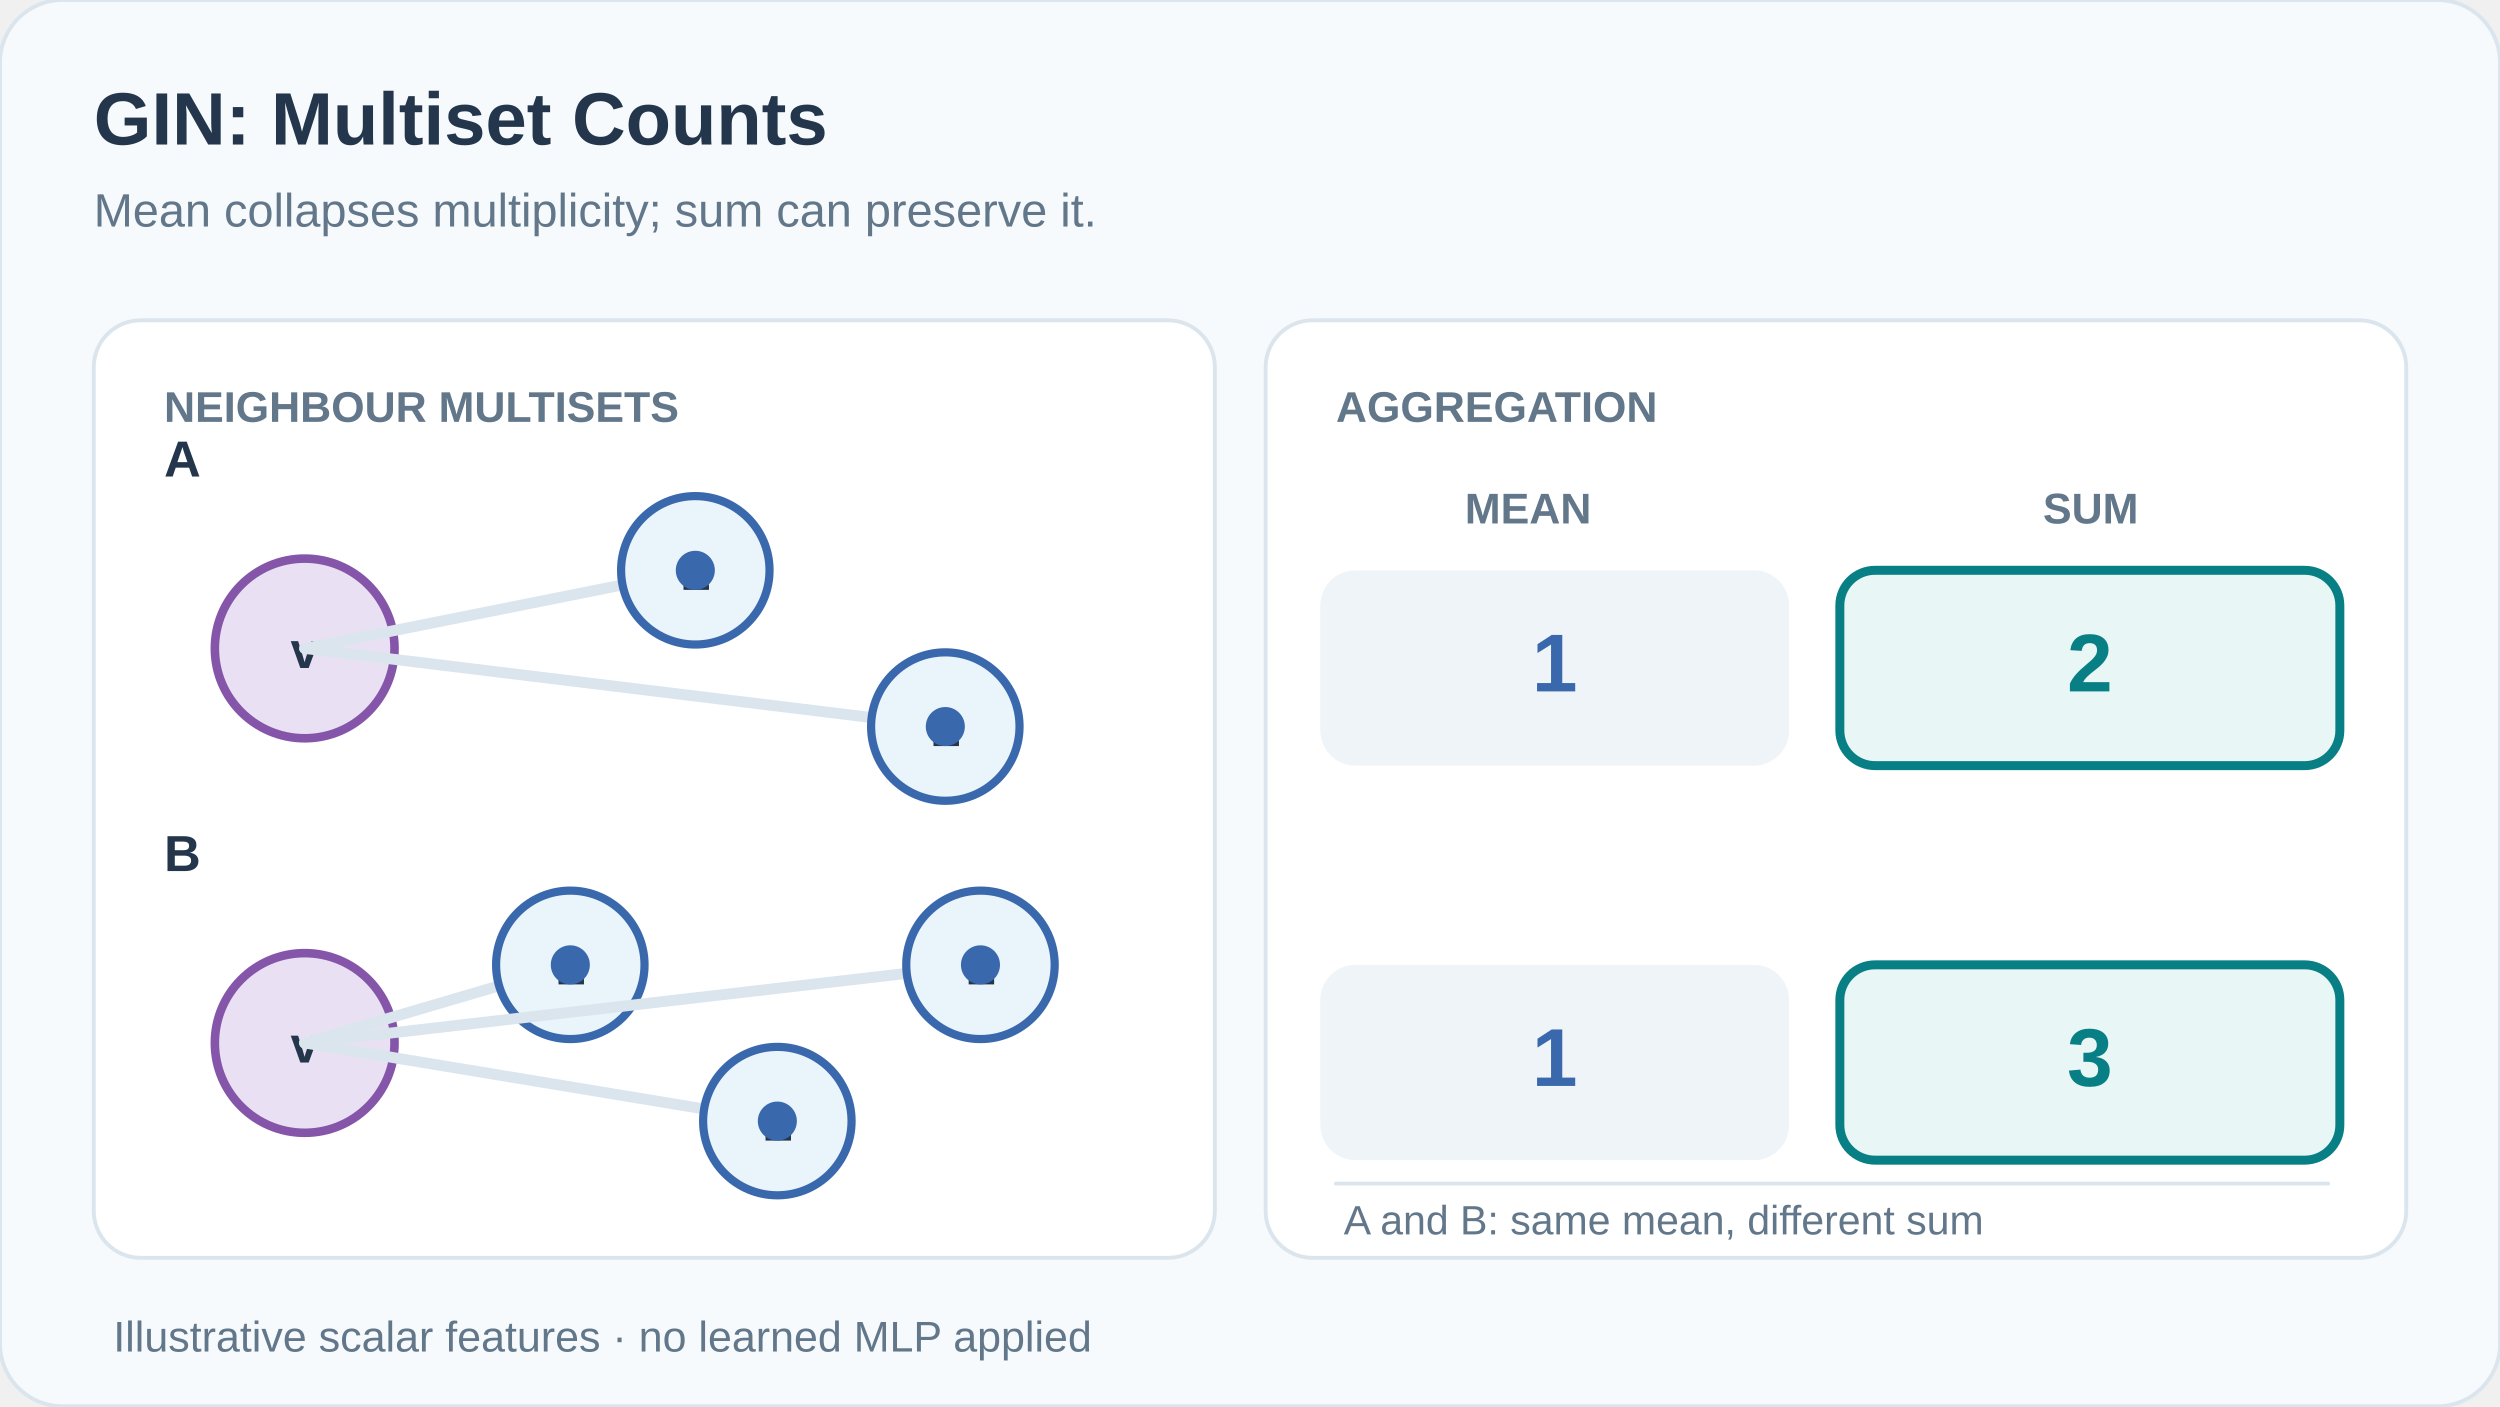
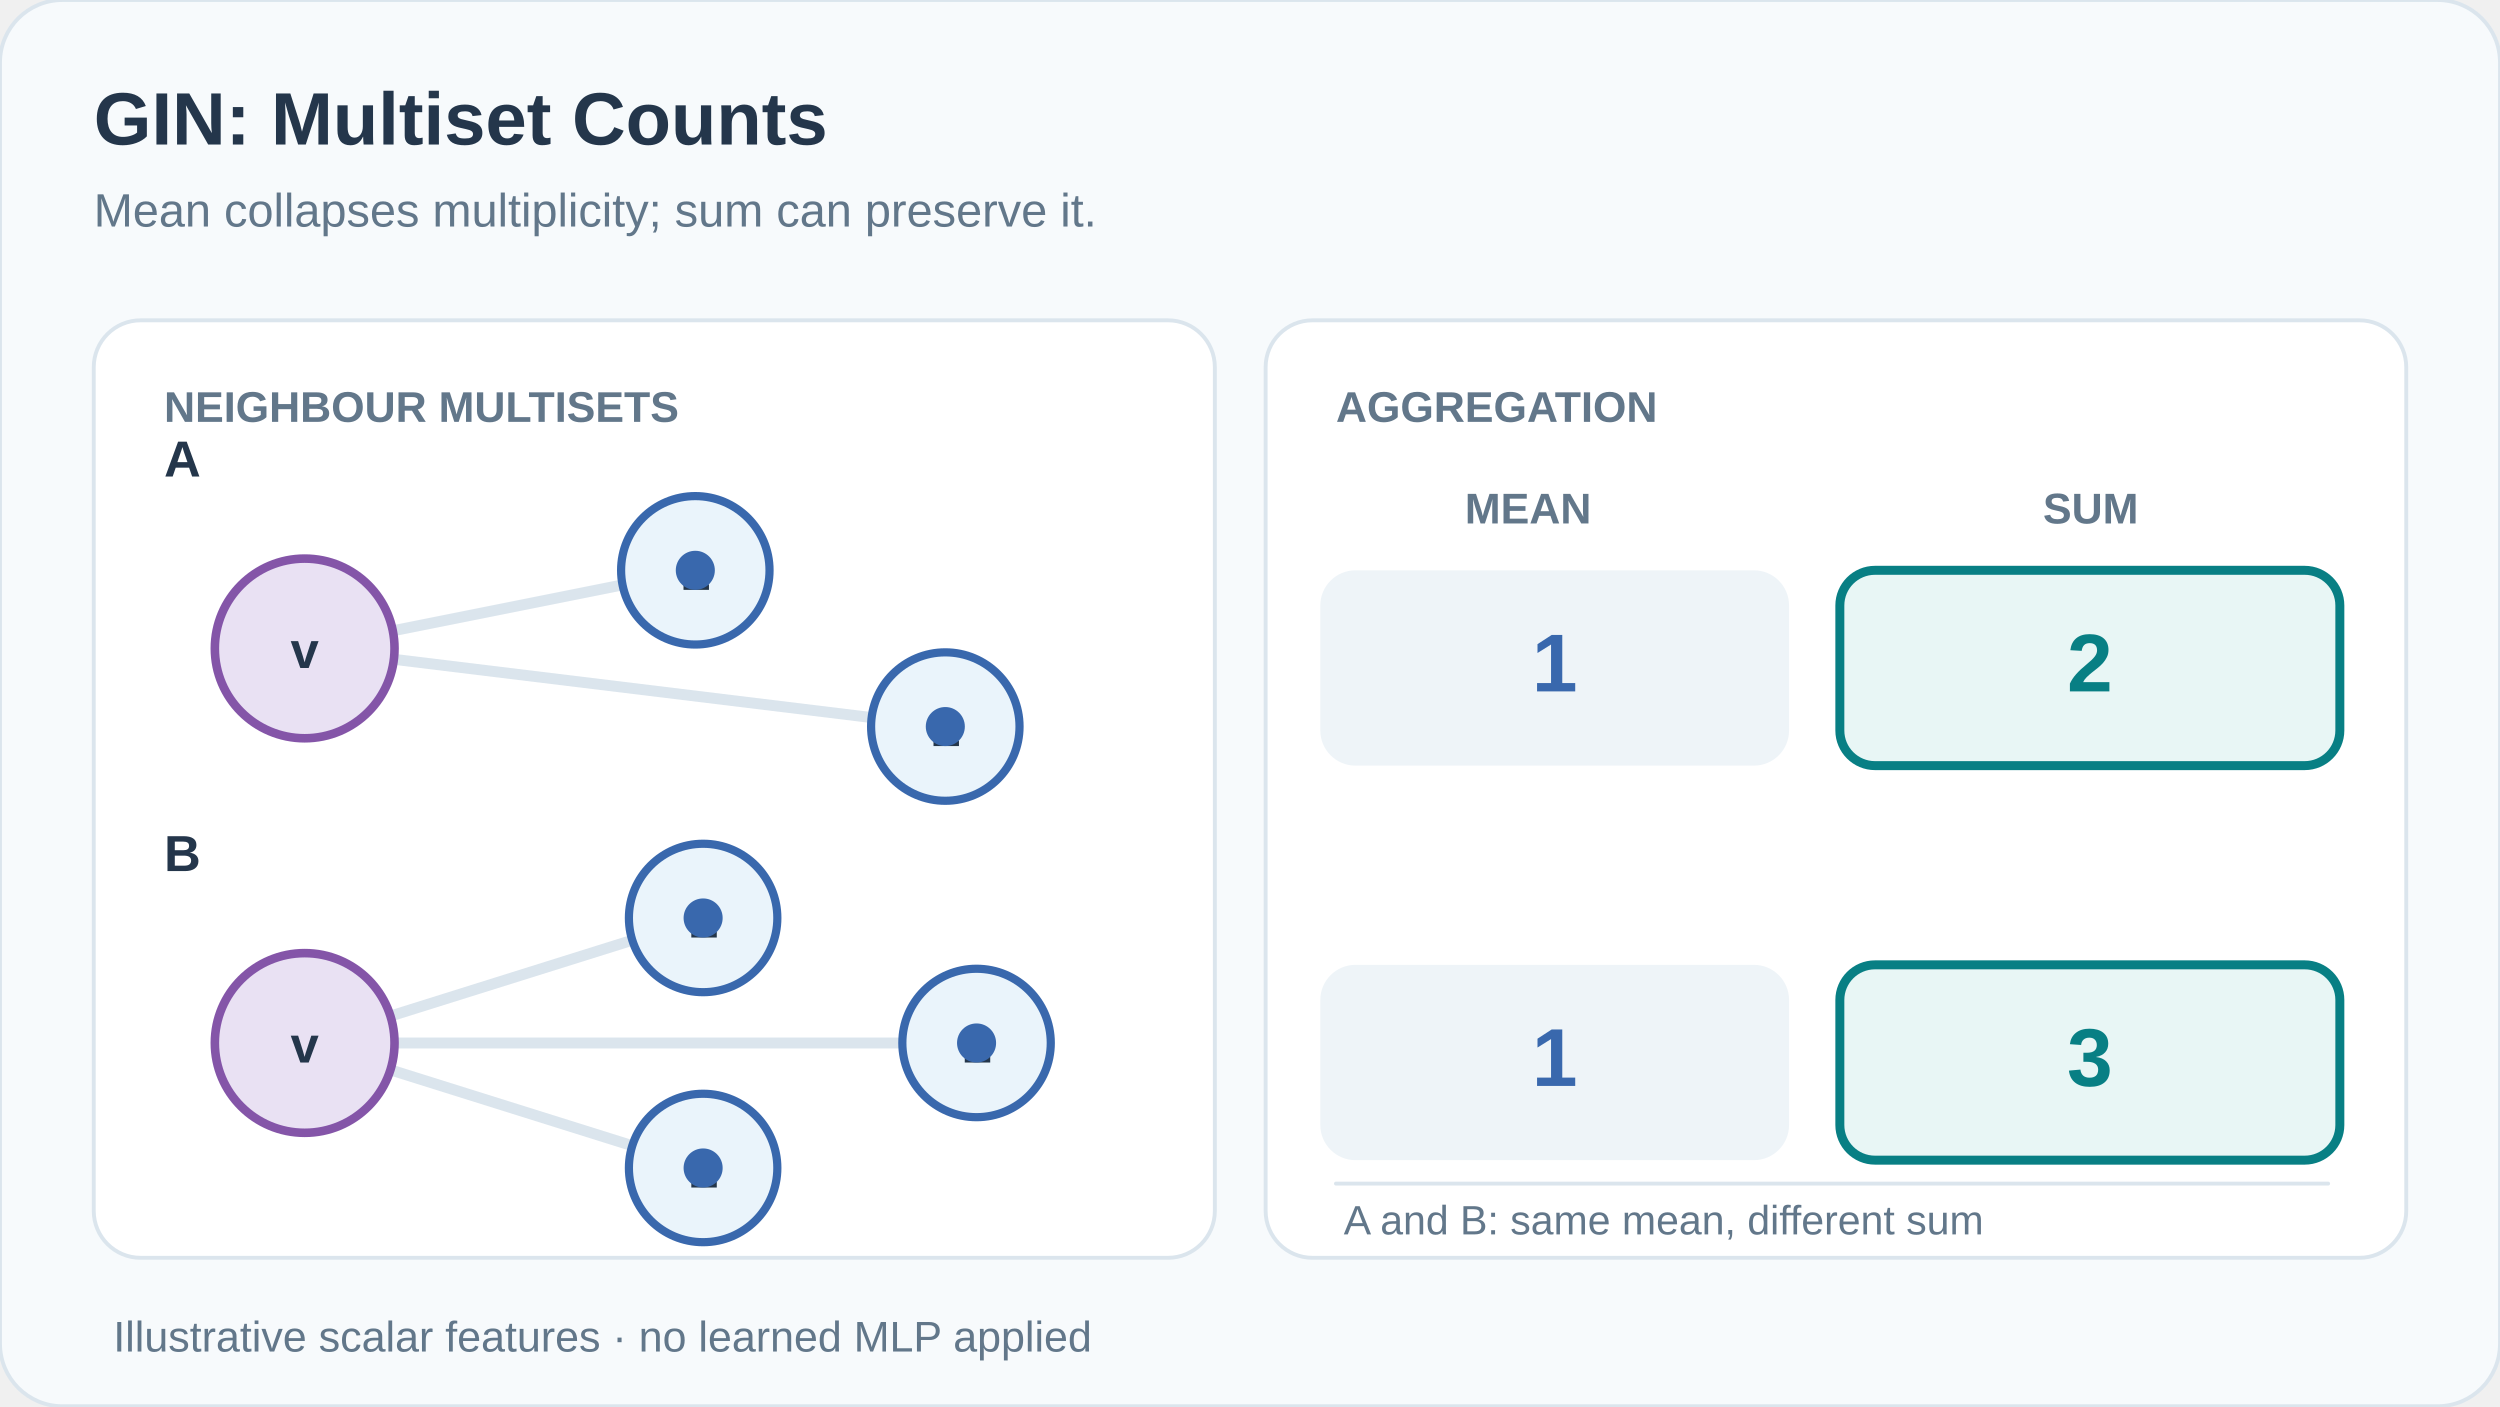
<svg xmlns="http://www.w3.org/2000/svg" width="640" height="360" viewBox="0 0 640 360" role="img" aria-labelledby="title desc">
  <rect x="0" y="0" width="640" height="360" rx="16" fill="#f7fafc" stroke="#dbe5ed" stroke-width="1" />
  <text x="24" y="37" font-family="Arial,Helvetica,sans-serif" font-size="19" font-weight="700" fill="#24364b" text-anchor="start">GIN: Multiset Counts</text>
  <text x="24" y="58" font-family="Arial,Helvetica,sans-serif" font-size="12" font-weight="500" fill="#62778a" text-anchor="start">Mean collapses multiplicity; sum can preserve it.</text>
  <rect x="24" y="82" width="287" height="240" rx="12" fill="#ffffff" stroke="#dbe5ed" stroke-width="1" />
  <rect x="324" y="82" width="292" height="240" rx="12" fill="#ffffff" stroke="#dbe5ed" stroke-width="1" />
  <text x="42" y="108" font-family="Arial,Helvetica,sans-serif" font-size="11" font-weight="700" fill="#62778a" text-anchor="start">NEIGHBOUR MULTISETS</text>
  <text x="342" y="108" font-family="Arial,Helvetica,sans-serif" font-size="11" font-weight="700" fill="#62778a" text-anchor="start">AGGREGATION</text>
  <text x="375" y="134" font-family="Arial,Helvetica,sans-serif" font-size="11" font-weight="700" fill="#62778a" text-anchor="start">MEAN</text>
  <text x="523" y="134" font-family="Arial,Helvetica,sans-serif" font-size="11" font-weight="700" fill="#62778a" text-anchor="start">SUM</text>
  <text x="42" y="122" font-family="Arial,Helvetica,sans-serif" font-size="13" font-weight="700" fill="#24364b" text-anchor="start">A</text>
+   <line x1="78" y1="267" x2="250" y2="267" stroke="#dbe5ed" stroke-width="2.8" stroke-linecap="round" />
+   <line x1="78" y1="267" x2="180" y2="299" stroke="#dbe5ed" stroke-width="2.8" stroke-linecap="round" />
+   <line x1="78" y1="267" x2="180" y2="235" stroke="#dbe5ed" stroke-width="2.8" stroke-linecap="round" />
+   <line x1="78" y1="166" x2="242.0" y2="186" stroke="#dbe5ed" stroke-width="2.8" stroke-linecap="round" />
+   <line x1="78" y1="166" x2="178.0" y2="146" stroke="#dbe5ed" stroke-width="2.8" stroke-linecap="round" />
  <circle cx="78" cy="166" r="23" fill="#e9e1f3" stroke="#8455a8" stroke-width="2.2" />
  <text x="78" y="171" font-family="Arial,Helvetica,sans-serif" font-size="13" font-weight="700" fill="#24364b" text-anchor="middle">v</text>
-   <line x1="78" y1="166" x2="178.0" y2="146" stroke="#dbe5ed" stroke-width="2.8" stroke-linecap="round" />
  <circle cx="178" cy="146" r="19" fill="#eaf4fb" stroke="#3968ad" stroke-width="2.1" />
  <text x="178" y="151" font-family="Arial,Helvetica,sans-serif" font-size="14" font-weight="700" fill="#24364b" text-anchor="middle">1</text>
  <circle cx="178" cy="146" r="5" fill="#3968ad">
    <animate attributeName="cx" values="178;178;78;78" dur="12s" keyTimes="0;0.15;0.6;1" repeatCount="indefinite" />
    <animate attributeName="cy" values="146;146;166;166" dur="12s" keyTimes="0;0.15;0.6;1" repeatCount="indefinite" />
    <animate attributeName="opacity" values="0;1;1;0;0" keyTimes="0;0.16;0.59;0.6;1" calcMode="discrete" dur="12s" repeatCount="indefinite" />
  </circle>
-   <line x1="78" y1="166" x2="242.0" y2="186" stroke="#dbe5ed" stroke-width="2.8" stroke-linecap="round" />
  <circle cx="242" cy="186" r="19" fill="#eaf4fb" stroke="#3968ad" stroke-width="2.1" />
  <text x="242" y="191" font-family="Arial,Helvetica,sans-serif" font-size="14" font-weight="700" fill="#24364b" text-anchor="middle">1</text>
  <circle cx="242" cy="186" r="5" fill="#3968ad">
    <animate attributeName="cx" values="242;242;78;78" dur="12s" keyTimes="0;0.15;0.6;1" repeatCount="indefinite" />
    <animate attributeName="cy" values="186;186;166;166" dur="12s" keyTimes="0;0.15;0.6;1" repeatCount="indefinite" />
    <animate attributeName="opacity" values="0;1;1;0;0" keyTimes="0;0.16;0.59;0.6;1" calcMode="discrete" dur="12s" repeatCount="indefinite" />
  </circle>
  <rect x="338" y="146" width="120" height="50" rx="9" fill="#eef4f8" stroke="none" stroke-width="1" />
  <rect x="471" y="146" width="128" height="50" rx="9" fill="#e8f6f5" stroke="none" stroke-width="1" />
  <text x="398" y="177" font-family="Arial,Helvetica,sans-serif" font-size="21" font-weight="700" fill="#3968ad" text-anchor="middle">1</text>
  <text x="535" y="177" font-family="Arial,Helvetica,sans-serif" font-size="21" font-weight="700" fill="#087f84" text-anchor="middle">2</text>
  <rect x="471" y="146" width="128" height="50" rx="9" fill="none" stroke="#087f84" stroke-width="2.3">
    <animate attributeName="opacity" values="0;0;0.25;1;0" dur="12s" keyTimes="0;0.25;0.5;0.75;1" repeatCount="indefinite" />
  </rect>
  <text x="42" y="223" font-family="Arial,Helvetica,sans-serif" font-size="13" font-weight="700" fill="#24364b" text-anchor="start">B</text>
  <circle cx="78" cy="267" r="23" fill="#e9e1f3" stroke="#8455a8" stroke-width="2.2" />
  <text x="78" y="272" font-family="Arial,Helvetica,sans-serif" font-size="13" font-weight="700" fill="#24364b" text-anchor="middle">v</text>
-   <line x1="78" y1="267" x2="146.0" y2="247" stroke="#dbe5ed" stroke-width="2.8" stroke-linecap="round" />
-   <circle cx="146" cy="247" r="19" fill="#eaf4fb" stroke="#3968ad" stroke-width="2.1" />
-   <text x="146" y="252" font-family="Arial,Helvetica,sans-serif" font-size="14" font-weight="700" fill="#24364b" text-anchor="middle">1</text>
-   <circle cx="146" cy="247" r="5" fill="#3968ad">
-     <animate attributeName="cx" values="146;146;78;78" dur="12s" keyTimes="0;0.15;0.6;1" repeatCount="indefinite" />
-     <animate attributeName="cy" values="247;247;267;267" dur="12s" keyTimes="0;0.15;0.6;1" repeatCount="indefinite" />
+   <circle cx="180" cy="235" r="19" fill="#eaf4fb" stroke="#3968ad" stroke-width="2.1" />
+   <text x="180" y="240" font-family="Arial,Helvetica,sans-serif" font-size="14" font-weight="700" fill="#24364b" text-anchor="middle">1</text>
+   <circle cx="180" cy="235" r="5" fill="#3968ad">
+     <animate attributeName="cx" values="180;180;78;78" dur="12s" keyTimes="0;0.15;0.6;1" repeatCount="indefinite" />
+     <animate attributeName="cy" values="235;235;267;267" dur="12s" keyTimes="0;0.15;0.6;1" repeatCount="indefinite" />
    <animate attributeName="opacity" values="0;1;1;0;0" keyTimes="0;0.16;0.59;0.6;1" calcMode="discrete" dur="12s" repeatCount="indefinite" />
  </circle>
-   <line x1="78" y1="267" x2="199.0" y2="287" stroke="#dbe5ed" stroke-width="2.8" stroke-linecap="round" />
-   <circle cx="199" cy="287" r="19" fill="#eaf4fb" stroke="#3968ad" stroke-width="2.1" />
-   <text x="199" y="292" font-family="Arial,Helvetica,sans-serif" font-size="14" font-weight="700" fill="#24364b" text-anchor="middle">1</text>
-   <circle cx="199" cy="287" r="5" fill="#3968ad">
-     <animate attributeName="cx" values="199;199;78;78" dur="12s" keyTimes="0;0.15;0.6;1" repeatCount="indefinite" />
-     <animate attributeName="cy" values="287;287;267;267" dur="12s" keyTimes="0;0.15;0.6;1" repeatCount="indefinite" />
+   <circle cx="180" cy="299" r="19" fill="#eaf4fb" stroke="#3968ad" stroke-width="2.1" />
+   <text x="180" y="304" font-family="Arial,Helvetica,sans-serif" font-size="14" font-weight="700" fill="#24364b" text-anchor="middle">1</text>
+   <circle cx="180" cy="299" r="5" fill="#3968ad">
+     <animate attributeName="cx" values="180;180;78;78" dur="12s" keyTimes="0;0.15;0.6;1" repeatCount="indefinite" />
+     <animate attributeName="cy" values="299;299;267;267" dur="12s" keyTimes="0;0.15;0.6;1" repeatCount="indefinite" />
    <animate attributeName="opacity" values="0;1;1;0;0" keyTimes="0;0.16;0.59;0.6;1" calcMode="discrete" dur="12s" repeatCount="indefinite" />
  </circle>
-   <line x1="78" y1="267" x2="251.0" y2="247" stroke="#dbe5ed" stroke-width="2.8" stroke-linecap="round" />
-   <circle cx="251" cy="247" r="19" fill="#eaf4fb" stroke="#3968ad" stroke-width="2.1" />
-   <text x="251" y="252" font-family="Arial,Helvetica,sans-serif" font-size="14" font-weight="700" fill="#24364b" text-anchor="middle">1</text>
-   <circle cx="251" cy="247" r="5" fill="#3968ad">
-     <animate attributeName="cx" values="251;251;78;78" dur="12s" keyTimes="0;0.15;0.6;1" repeatCount="indefinite" />
-     <animate attributeName="cy" values="247;247;267;267" dur="12s" keyTimes="0;0.15;0.6;1" repeatCount="indefinite" />
+   <circle cx="250" cy="267" r="19" fill="#eaf4fb" stroke="#3968ad" stroke-width="2.1" />
+   <text x="250" y="272" font-family="Arial,Helvetica,sans-serif" font-size="14" font-weight="700" fill="#24364b" text-anchor="middle">1</text>
+   <circle cx="250" cy="267" r="5" fill="#3968ad">
+     <animate attributeName="cx" values="250;250;78;78" dur="12s" keyTimes="0;0.15;0.6;1" repeatCount="indefinite" />
+     <animate attributeName="cy" values="267;267;267;267" dur="12s" keyTimes="0;0.15;0.6;1" repeatCount="indefinite" />
    <animate attributeName="opacity" values="0;1;1;0;0" keyTimes="0;0.16;0.59;0.6;1" calcMode="discrete" dur="12s" repeatCount="indefinite" />
  </circle>
  <rect x="338" y="247" width="120" height="50" rx="9" fill="#eef4f8" stroke="none" stroke-width="1" />
  <rect x="471" y="247" width="128" height="50" rx="9" fill="#e8f6f5" stroke="none" stroke-width="1" />
  <text x="398" y="278" font-family="Arial,Helvetica,sans-serif" font-size="21" font-weight="700" fill="#3968ad" text-anchor="middle">1</text>
  <text x="535" y="278" font-family="Arial,Helvetica,sans-serif" font-size="21" font-weight="700" fill="#087f84" text-anchor="middle">3</text>
  <rect x="471" y="247" width="128" height="50" rx="9" fill="none" stroke="#087f84" stroke-width="2.3">
    <animate attributeName="opacity" values="0;0;0.25;1;0" dur="12s" keyTimes="0;0.25;0.5;0.75;1" repeatCount="indefinite" />
  </rect>
  <line x1="342" y1="303" x2="596" y2="303" stroke="#dbe5ed" stroke-width="1" stroke-linecap="round" />
  <text x="344" y="316" font-family="Arial,Helvetica,sans-serif" font-size="10.5" font-weight="500" fill="#62778a" text-anchor="start">A and B: same mean, different sum</text>
  <text x="29" y="346" font-family="Arial,Helvetica,sans-serif" font-size="11" font-weight="500" fill="#62778a" text-anchor="start">Illustrative scalar features · no learned MLP applied</text>
</svg>
